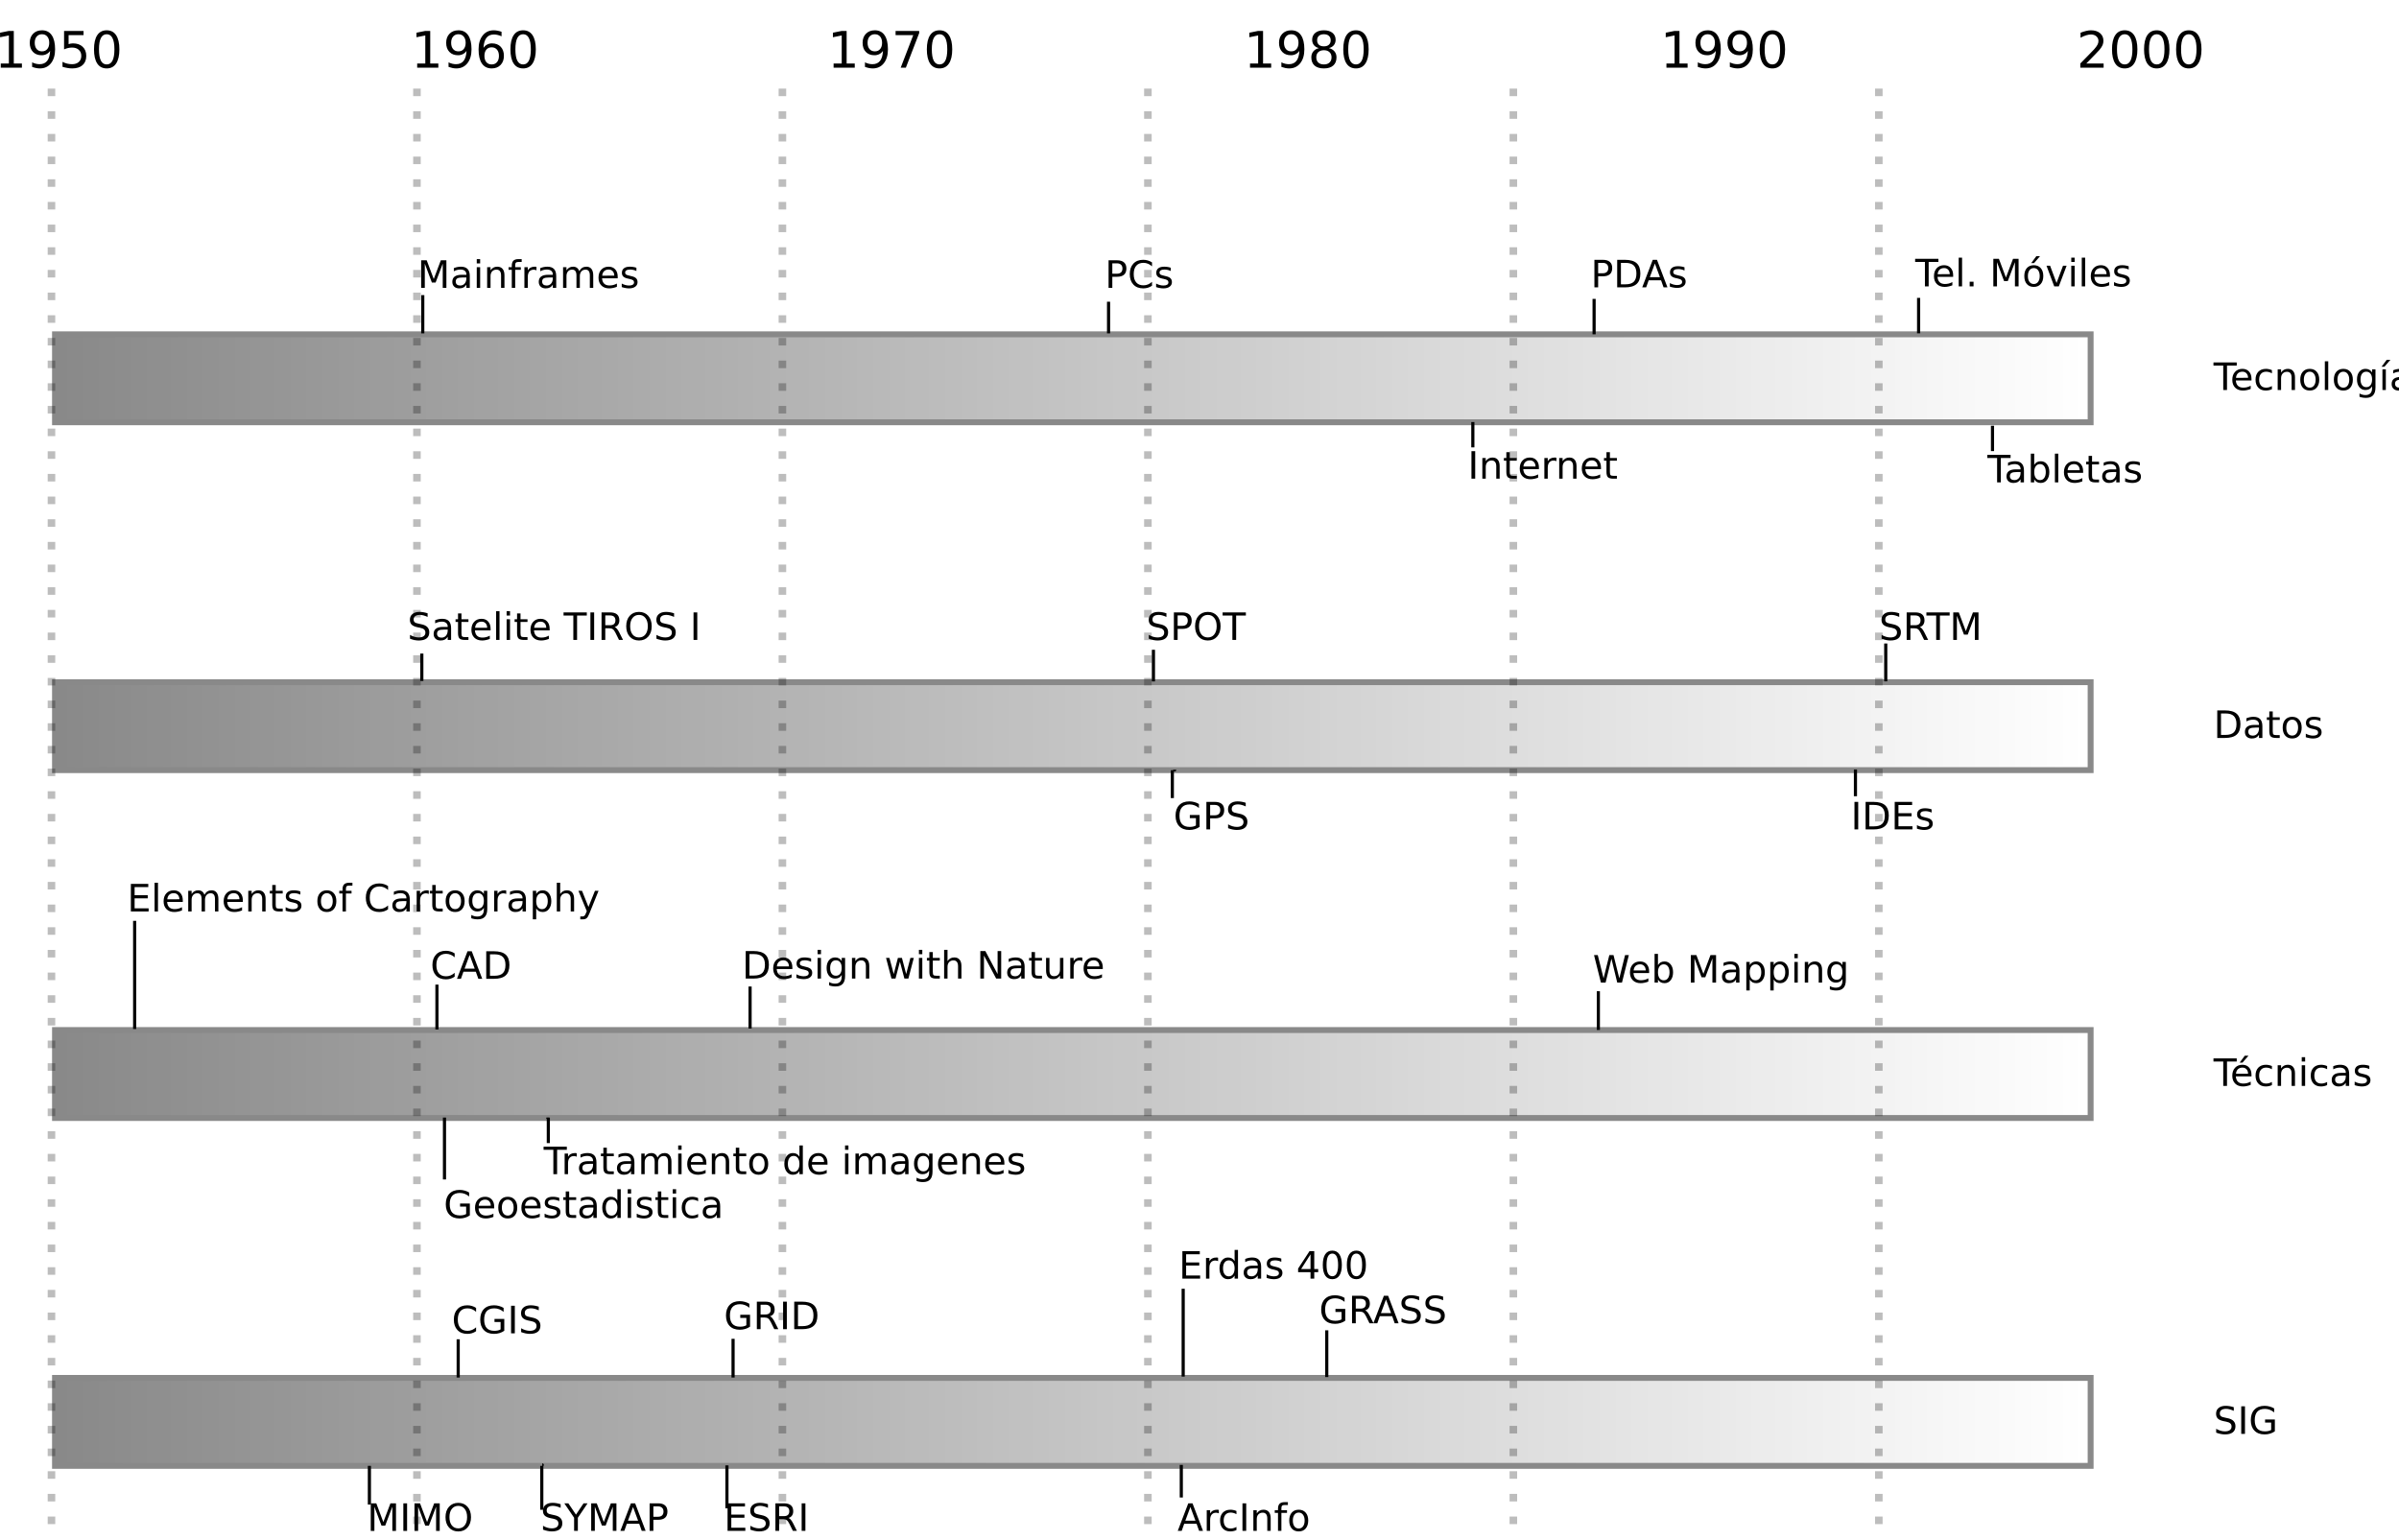
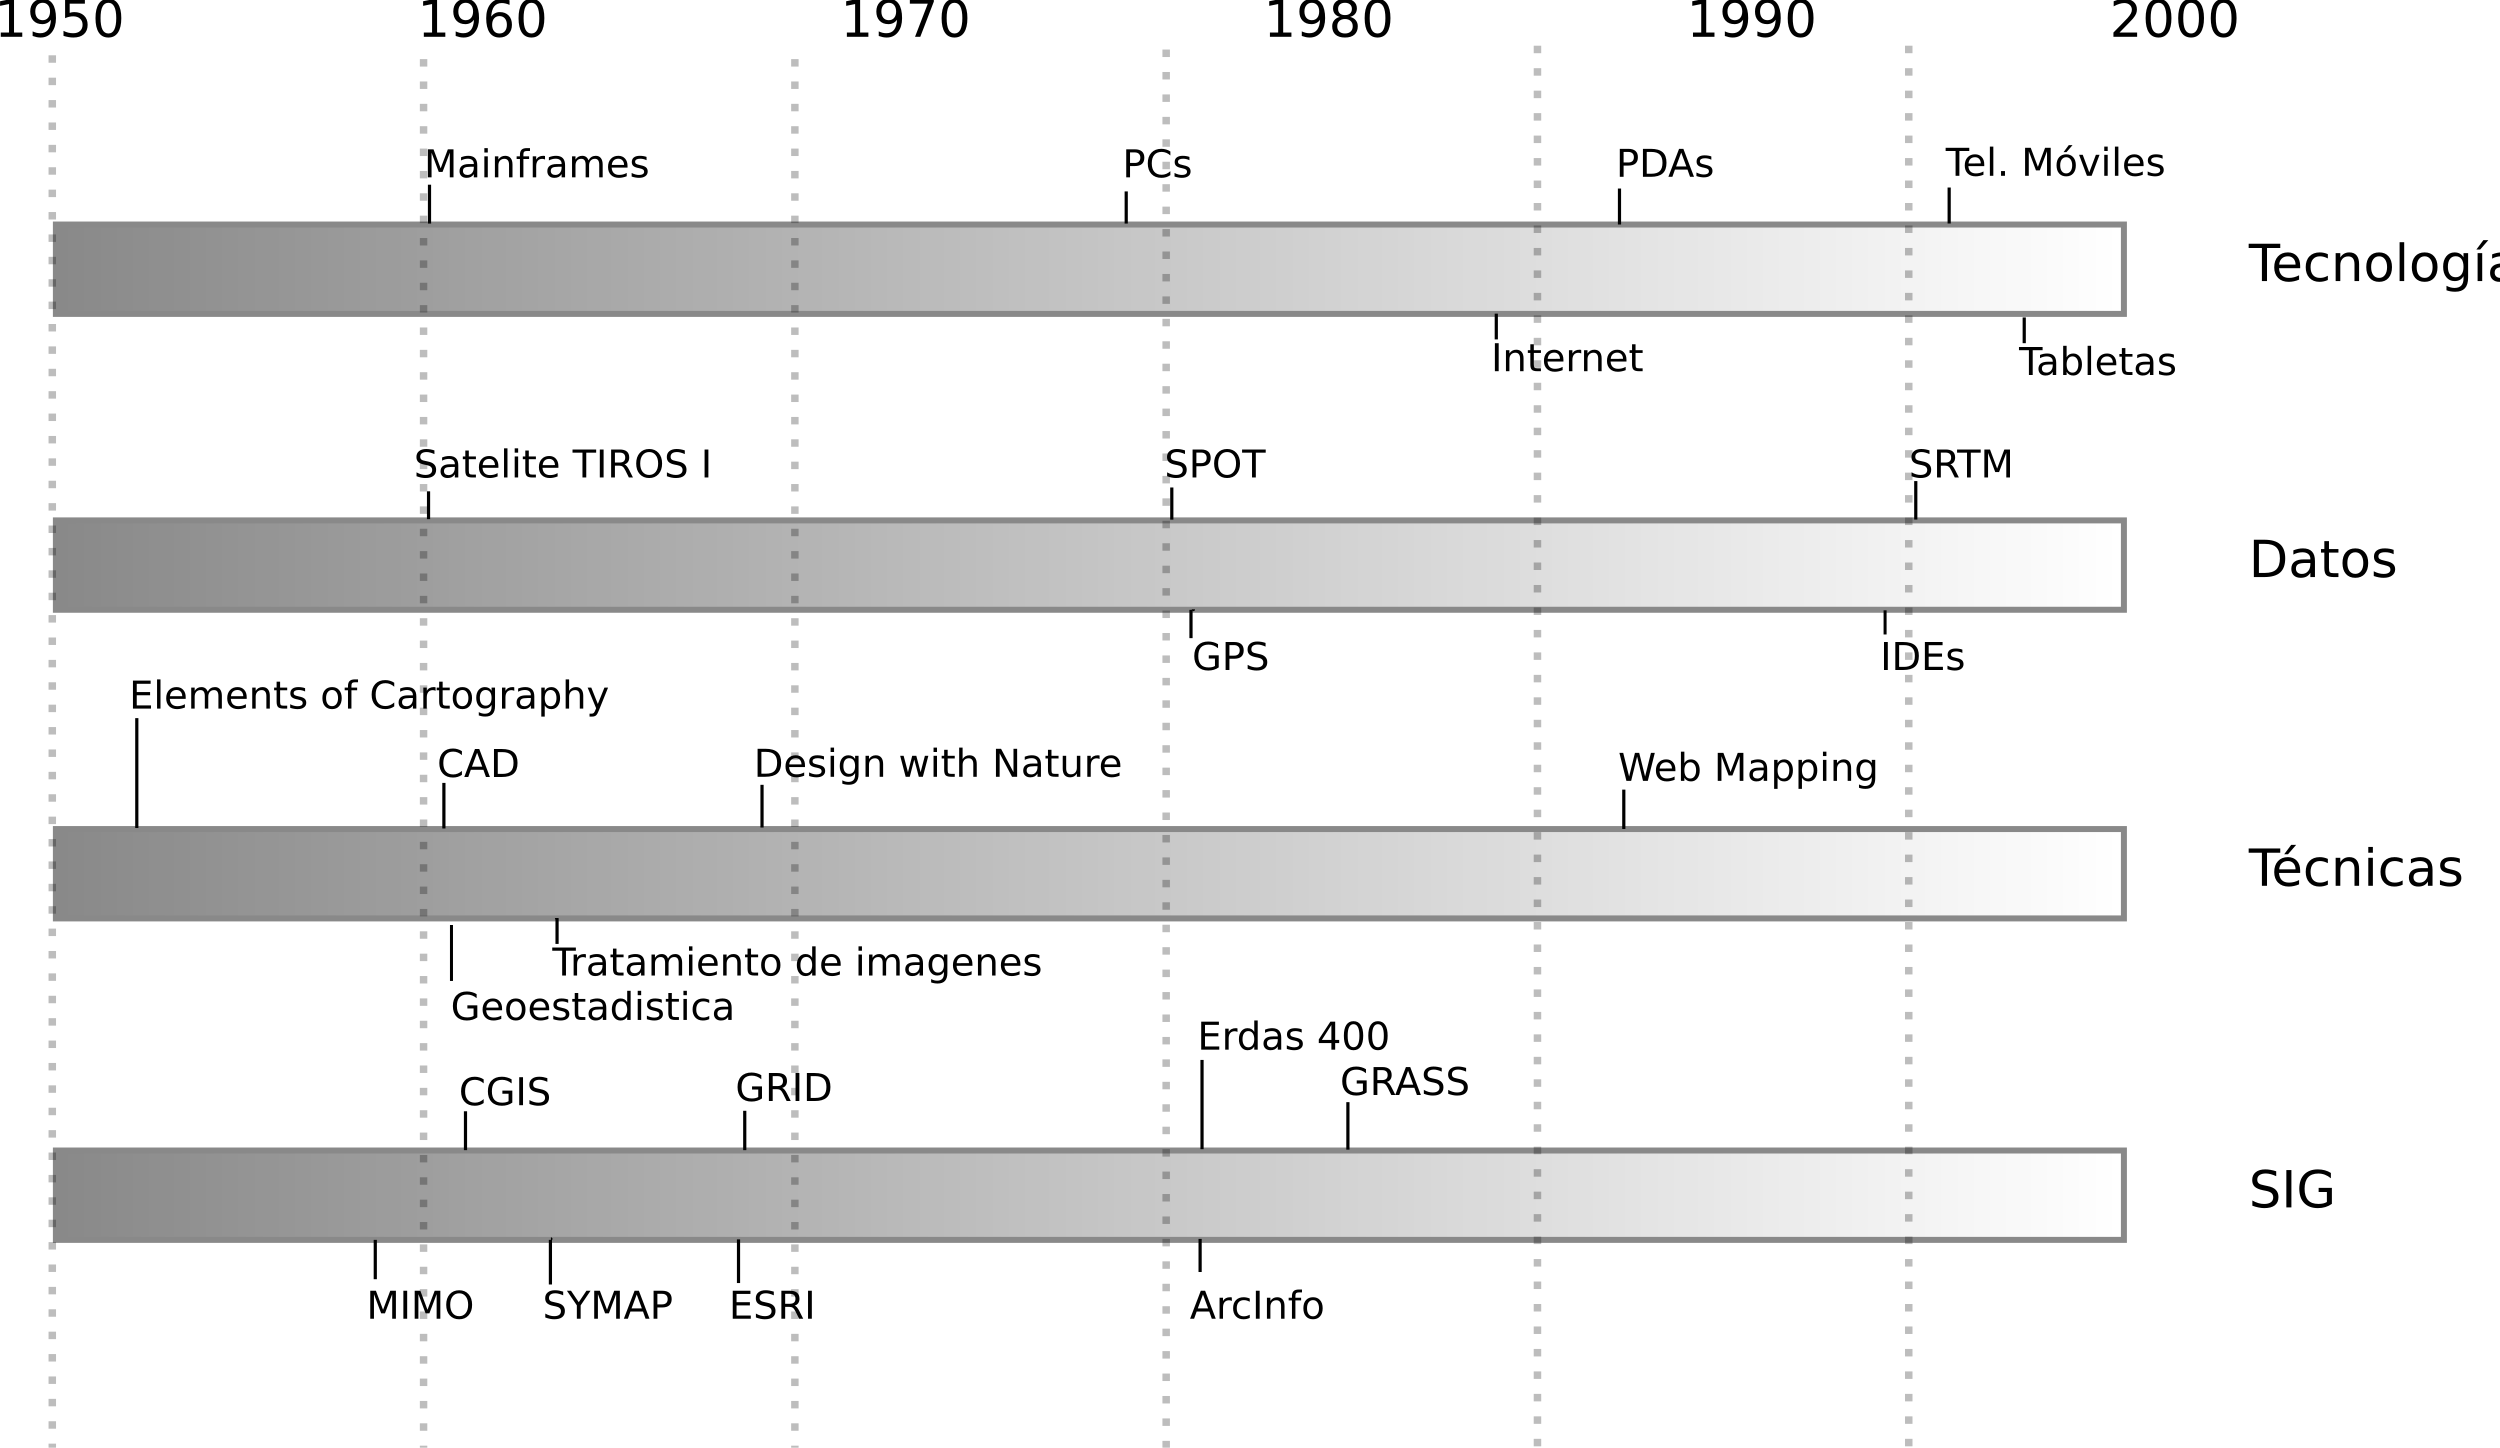
- <svg xmlns="http://www.w3.org/2000/svg" xmlns:xlink="http://www.w3.org/1999/xlink" width="761.984" height="489.052" id="svg2" version="1.0">
+ <svg xmlns="http://www.w3.org/2000/svg" xmlns:xlink="http://www.w3.org/1999/xlink" width="781.617" height="452.636" id="svg2" version="1.0">
  <defs id="defs4">
    <linearGradient id="linearGradient6342">
      <stop style="stop-color:#000000;stop-opacity:1;" offset="0" id="stop6344" />
      <stop style="stop-color:#000000;stop-opacity:0;" offset="1" id="stop6346" />
    </linearGradient>
    <linearGradient id="linearGradient4257">
      <stop offset="0" id="stop4259" style="stop-color:#ffffff;stop-opacity:1;" />
      <stop offset="1" id="stop4261" style="stop-color:#000000;stop-opacity:0;" />
    </linearGradient>
    <linearGradient id="linearGradient4247">
      <stop offset="0" id="stop4249" style="stop-color:#c3b100;stop-opacity:1;" />
      <stop offset="1" id="stop4251" style="stop-color:#e8f800;stop-opacity:0;" />
    </linearGradient>
    <linearGradient id="linearGradient4263" x1="55.496" y1="130.518" x2="682.391" gradientUnits="userSpaceOnUse" xlink:href="#linearGradient4257" y2="130.518" />
    <linearGradient id="linearGradient4267" x1="55.496" y1="130.518" x2="682.391" gradientUnits="userSpaceOnUse" xlink:href="#linearGradient4257" y2="130.518" />
    <linearGradient id="linearGradient4271" x1="55.496" y1="130.518" x2="682.391" gradientUnits="userSpaceOnUse" xlink:href="#linearGradient4257" y2="130.518" />
    <linearGradient id="linearGradient4275" x1="55.496" y1="130.518" x2="682.391" gradientUnits="userSpaceOnUse" xlink:href="#linearGradient4257" y2="130.518" />
    <linearGradient id="linearGradient4278" x1="55.496" y1="130.518" x2="682.391" gradientUnits="userSpaceOnUse" xlink:href="#linearGradient4257" y2="130.518" />
    <linearGradient id="linearGradient4281" x1="55.496" y1="130.518" x2="682.391" gradientUnits="userSpaceOnUse" xlink:href="#linearGradient4257" y2="130.518" />
    <linearGradient id="linearGradient4284" x1="55.496" y1="130.518" x2="682.391" gradientUnits="userSpaceOnUse" xlink:href="#linearGradient4257" y2="130.518" />
    <linearGradient id="linearGradient4287" x1="55.496" y1="130.518" x2="682.391" gradientUnits="userSpaceOnUse" xlink:href="#linearGradient4257" y2="130.518" />
    <linearGradient id="linearGradient4290" x1="55.496" y1="130.518" x2="682.391" gradientUnits="userSpaceOnUse" xlink:href="#linearGradient4257" y2="130.518" />
    <linearGradient id="linearGradient4293" x1="55.496" y1="130.518" x2="682.391" gradientUnits="userSpaceOnUse" xlink:href="#linearGradient4257" y2="130.518" />
    <linearGradient id="linearGradient4296" x1="55.496" y1="130.518" x2="682.391" gradientUnits="userSpaceOnUse" xlink:href="#linearGradient4257" y2="130.518" />
    <linearGradient id="linearGradient4257-147">
      <stop offset="0" id="stop4319" style="stop-color:#ffffff;stop-opacity:1;" />
      <stop offset="1" id="stop4321" style="stop-color:#000000;stop-opacity:0;" />
    </linearGradient>
    <linearGradient xlink:href="#linearGradient6342" id="linearGradient2409" gradientUnits="userSpaceOnUse" gradientTransform="matrix(1.119464,0,0,0.3485395,37.24845,-11.34421)" x1="55.496" y1="120.241" x2="633.062" y2="120.241" />
-     <linearGradient xlink:href="#linearGradient6342" id="linearGradient2414" gradientUnits="userSpaceOnUse" gradientTransform="matrix(1.119464,0,0,0.3485395,37.24845,99.15712)" x1="55.496" y1="120.241" x2="633.062" y2="120.241" />
-     <linearGradient xlink:href="#linearGradient6342" id="linearGradient2419" gradientUnits="userSpaceOnUse" gradientTransform="matrix(1.119464,0,0,0.3485395,37.24845,209.6584)" x1="55.496" y1="120.241" x2="633.062" y2="120.241" />
-     <linearGradient xlink:href="#linearGradient6342" id="linearGradient2424" gradientUnits="userSpaceOnUse" gradientTransform="matrix(1.119464,0,0,0.3485395,37.24845,320.1598)" x1="55.496" y1="120.241" x2="633.062" y2="120.241" />
+     <linearGradient xlink:href="#linearGradient6342" id="linearGradient2414" gradientUnits="userSpaceOnUse" gradientTransform="matrix(1.119464,0,0,0.3485395,37.24845,81.15712)" x1="55.496" y1="120.241" x2="633.062" y2="120.241" />
+     <linearGradient xlink:href="#linearGradient6342" id="linearGradient2419" gradientUnits="userSpaceOnUse" gradientTransform="matrix(1.119464,0,0,0.3485395,37.24845,177.6584)" x1="55.496" y1="120.241" x2="633.062" y2="120.241" />
+     <linearGradient xlink:href="#linearGradient6342" id="linearGradient2424" gradientUnits="userSpaceOnUse" gradientTransform="matrix(1.119464,0,0,0.3485395,37.24845,278.1598)" x1="55.496" y1="120.241" x2="633.062" y2="120.241" />
  </defs>
-   <g id="layer1" transform="translate(-81.90259,89.605)">
-     <path style="opacity:0.261;fill:none;fill-rule:evenodd;stroke:#000000;stroke-width:2.4;stroke-linecap:butt;stroke-linejoin:miter;stroke-miterlimit:4;stroke-dasharray:2.4,4.8;stroke-dashoffset:0;stroke-opacity:1" d="M 446.502,-61.461 L 446.502,398.947" id="path6498" />
-     <path style="opacity:0.261;fill:none;fill-rule:evenodd;stroke:#000000;stroke-width:2.4;stroke-linecap:butt;stroke-linejoin:miter;stroke-miterlimit:4;stroke-dasharray:2.4,4.8;stroke-dashoffset:0;stroke-opacity:1" d="M 98.251,-61.461 L 98.251,398.947" id="path6500" />
-     <path style="opacity:0.261;fill:none;fill-rule:evenodd;stroke:#000000;stroke-width:2.4;stroke-linecap:butt;stroke-linejoin:miter;stroke-miterlimit:4;stroke-dasharray:2.4,4.8;stroke-dashoffset:0;stroke-opacity:1" d="M 678.669,-61.461 L 678.669,398.947" id="path6502" />
-     <path style="opacity:0.261;fill:none;fill-rule:evenodd;stroke:#000000;stroke-width:2.4;stroke-linecap:butt;stroke-linejoin:miter;stroke-miterlimit:4;stroke-dasharray:2.4,4.8;stroke-dashoffset:0;stroke-opacity:1" d="M 562.585,-61.461 L 562.585,398.947" id="path6504" />
-     <path style="opacity:0.261;fill:none;fill-rule:evenodd;stroke:#000000;stroke-width:2.4;stroke-linecap:butt;stroke-linejoin:miter;stroke-miterlimit:4;stroke-dasharray:2.4, 4.8;stroke-dashoffset:0;stroke-opacity:1" d="M 330.418,-61.461 L 330.418,398.947" id="path6508" />
-     <path id="path4273" d="M 500.827,-51.006 C 487.923,-16.886 534.513,-12.249 556.631,-19.975 C 744.332,-19.975 932.033,-19.975 1119.734,-19.975 C 1132.638,-54.096 1086.048,-58.732 1063.93,-51.006 C 876.229,-51.006 688.528,-51.006 500.827,-51.006 z" style="fill:none;fill-opacity:1" />
-     <rect style="fill:none;fill-opacity:1" id="rect5367" width="536.458" height="82.216" x="-75.616" y="-54.226" />
-     <rect style="fill:none;fill-opacity:1" id="rect5369" width="339.14" height="18.499" x="-155.823" y="-54.226" />
-     <text xml:space="preserve" style="font-size:12px;font-style:normal;font-weight:normal;fill:#000000;fill-opacity:1;stroke:none;stroke-width:1px;stroke-linecap:butt;stroke-linejoin:miter;stroke-opacity:1;font-family:Bitstream Vera Sans" x="80.16" y="-68.105" id="text6490">
-       <tspan id="tspan6492" x="80.16" y="-68.105" style="font-size:16px">1950                  1960                  1970                  1980                  1990                  2000</tspan>
+   <g id="layer1" transform="translate(-81.90259,53.605)">
+     <path style="opacity:0.261;fill:none;stroke:#000000;stroke-width:2.339;stroke-linecap:butt;stroke-linejoin:miter;stroke-miterlimit:4;stroke-opacity:1;stroke-dasharray:2.339, 4.677;stroke-dashoffset:0" d="m 446.502,-38.116 0,437.124" id="path6498" />
+     <path style="opacity:0.261;fill:none;stroke:#000000;stroke-width:2.334;stroke-linecap:butt;stroke-linejoin:miter;stroke-miterlimit:4;stroke-opacity:1;stroke-dasharray:2.334, 4.667;stroke-dashoffset:0" d="m 98.251,-36.32 0,435.333" id="path6500" />
+     <path style="opacity:0.261;fill:none;stroke:#000000;stroke-width:2.342;stroke-linecap:butt;stroke-linejoin:miter;stroke-miterlimit:4;stroke-opacity:1;stroke-dasharray:2.342, 4.683;stroke-dashoffset:0" d="m 678.669,-39.313 0,438.318" id="path6502" />
+     <path style="opacity:0.261;fill:none;stroke:#000000;stroke-width:2.342;stroke-linecap:butt;stroke-linejoin:miter;stroke-miterlimit:4;stroke-opacity:1;stroke-dasharray:2.342, 4.683;stroke-dashoffset:0" d="m 562.585,-39.313 0,438.318" id="path6504" />
+     <path style="opacity:0.261;fill:none;stroke:#000000;stroke-width:2.331;stroke-linecap:butt;stroke-linejoin:miter;stroke-miterlimit:4;stroke-opacity:1;stroke-dasharray:2.331, 4.661;stroke-dashoffset:0" d="m 330.418,-35.123 0,434.138" id="path6508" />
+     <path id="path4273" d="m 500.827,-51.006 c -12.905,34.121 33.686,38.757 55.803,31.031 187.701,0 375.402,0 563.103,0 12.905,-34.121 -33.686,-38.757 -55.803,-31.031 -187.701,0 -375.402,0 -563.103,0 z" style="fill:none" />
+     <rect style="fill:none" id="rect5367" width="536.458" height="82.216" x="-75.616" y="-54.226" />
+     <rect style="fill:none" id="rect5369" width="339.14" height="18.499" x="-155.823" y="-54.226" />
+     <text xml:space="preserve" style="font-size:12px;font-style:normal;font-weight:normal;fill:#000000;fill-opacity:1;stroke:none;font-family:Bitstream Vera Sans" x="80.16" y="-42.105" id="text6490">
+       <tspan id="tspan6492" x="80.16" y="-42.105" style="font-size:16px">1950                  1960                  1970                  1980                  1990                  2000</tspan>
    </text>
-     <rect style="opacity:0.464;fill:url(#linearGradient2409);fill-opacity:1;stroke:#000000;stroke-width:1.874;stroke-miterlimit:4;stroke-dasharray:none;stroke-opacity:1" id="rect5371" width="646.564" height="27.939" x="99.374" y="16.595" />
-     <text xml:space="preserve" style="font-size:12px;font-style:normal;font-weight:normal;fill:#000000;fill-opacity:1;stroke:none;stroke-width:1px;stroke-linecap:butt;stroke-linejoin:miter;stroke-opacity:1;font-family:Bitstream Vera Sans" x="784.988" y="34.279" id="text6514">
-       <tspan id="tspan6516" x="784.988" y="34.279">Tecnología</tspan>
+     <rect style="opacity:0.464;fill:url(#linearGradient2409);fill-opacity:1;stroke:#000000;stroke-width:1.874;stroke-miterlimit:4;stroke-opacity:1;stroke-dasharray:none" id="rect5371" width="646.564" height="27.939" x="99.374" y="16.595" />
+     <text xml:space="preserve" style="font-size:12px;font-style:normal;font-weight:normal;fill:#000000;fill-opacity:1;stroke:none;font-family:Bitstream Vera Sans" x="784.988" y="34.279" id="text6514">
+       <tspan id="tspan6516" x="784.988" y="34.279" style="font-size:16px">Tecnología</tspan>
    </text>
-     <rect style="opacity:0.464;fill:url(#linearGradient2414);fill-opacity:1;stroke:#000000;stroke-width:1.874;stroke-miterlimit:4;stroke-dasharray:none;stroke-opacity:1" id="rect6525" width="646.564" height="27.939" x="99.374" y="127.096" />
-     <text xml:space="preserve" style="font-size:12px;font-style:normal;font-weight:normal;fill:#000000;fill-opacity:1;stroke:none;stroke-width:1px;stroke-linecap:butt;stroke-linejoin:miter;stroke-opacity:1;font-family:Bitstream Vera Sans" x="784.988" y="144.812" id="text6527">
-       <tspan id="tspan6529" x="784.988" y="144.812">Datos</tspan>
+     <rect style="opacity:0.464;fill:url(#linearGradient2414);fill-opacity:1;stroke:#000000;stroke-width:1.874;stroke-miterlimit:4;stroke-opacity:1;stroke-dasharray:none" id="rect6525" width="646.564" height="27.939" x="99.374" y="109.096" />
+     <text xml:space="preserve" style="font-size:12px;font-style:normal;font-weight:normal;fill:#000000;fill-opacity:1;stroke:none;font-family:Bitstream Vera Sans" x="784.988" y="126.812" id="text6527">
+       <tspan id="tspan6529" x="784.988" y="126.812" style="font-size:16px">Datos</tspan>
    </text>
-     <rect style="opacity:0.464;fill:url(#linearGradient2419);fill-opacity:1;stroke:#000000;stroke-width:1.874;stroke-miterlimit:4;stroke-dasharray:none;stroke-opacity:1" id="rect6535" width="646.564" height="27.939" x="99.374" y="237.597" />
-     <text xml:space="preserve" style="font-size:12px;font-style:normal;font-weight:normal;fill:#000000;fill-opacity:1;stroke:none;stroke-width:1px;stroke-linecap:butt;stroke-linejoin:miter;stroke-opacity:1;font-family:Bitstream Vera Sans" x="784.988" y="255.344" id="text6537">
-       <tspan id="tspan6539" x="784.988" y="255.344">Técnicas</tspan>
+     <rect style="opacity:0.464;fill:url(#linearGradient2419);fill-opacity:1;stroke:#000000;stroke-width:1.874;stroke-miterlimit:4;stroke-opacity:1;stroke-dasharray:none" id="rect6535" width="646.564" height="27.939" x="99.374" y="205.597" />
+     <text xml:space="preserve" style="font-size:12px;font-style:normal;font-weight:normal;fill:#000000;fill-opacity:1;stroke:none;font-family:Bitstream Vera Sans" x="784.988" y="223.344" id="text6537">
+       <tspan id="tspan6539" x="784.988" y="223.344" style="font-size:16px">Técnicas</tspan>
    </text>
-     <rect style="opacity:0.464;fill:url(#linearGradient2424);fill-opacity:1;stroke:#000000;stroke-width:1.874;stroke-miterlimit:4;stroke-dasharray:none;stroke-opacity:1" id="rect6545" width="646.564" height="27.939" x="99.374" y="348.099" />
-     <text xml:space="preserve" style="font-size:12px;font-style:normal;font-weight:normal;fill:#000000;fill-opacity:1;stroke:none;stroke-width:1px;stroke-linecap:butt;stroke-linejoin:miter;stroke-opacity:1;font-family:Bitstream Vera Sans" x="784.988" y="365.876" id="text6547">
-       <tspan id="tspan6549" x="784.988" y="365.876">SIG</tspan>
+     <rect style="opacity:0.464;fill:url(#linearGradient2424);fill-opacity:1;stroke:#000000;stroke-width:1.874;stroke-miterlimit:4;stroke-opacity:1;stroke-dasharray:none" id="rect6545" width="646.564" height="27.939" x="99.374" y="306.099" />
+     <text xml:space="preserve" style="font-size:12px;font-style:normal;font-weight:normal;fill:#000000;fill-opacity:1;stroke:none;font-family:Bitstream Vera Sans" x="784.988" y="323.876" id="text6547">
+       <tspan id="tspan6549" x="784.988" y="323.876" style="font-size:16px">SIG</tspan>
    </text>
-     <text xml:space="preserve" style="font-size:12px;font-style:normal;font-weight:normal;fill:#000000;fill-opacity:1;stroke:none;stroke-width:1px;stroke-linecap:butt;stroke-linejoin:miter;stroke-opacity:1;font-family:Bitstream Vera Sans" x="225.387" y="333.941" id="text6555">
-       <tspan id="tspan6557" x="225.387" y="333.941" style="font-size:12px">CGIS</tspan>
+     <text xml:space="preserve" style="font-size:12px;font-style:normal;font-weight:normal;fill:#000000;fill-opacity:1;stroke:none;font-family:Bitstream Vera Sans" x="225.387" y="291.941" id="text6555">
+       <tspan id="tspan6557" x="225.387" y="291.941" style="font-size:12px">CGIS</tspan>
    </text>
-     <text xml:space="preserve" style="font-size:12px;font-style:normal;font-weight:normal;fill:#000000;fill-opacity:1;stroke:none;stroke-width:1px;stroke-linecap:butt;stroke-linejoin:miter;stroke-opacity:1;font-family:Bitstream Vera Sans" x="548.1" y="62.453" id="text6559">
+     <text xml:space="preserve" style="font-size:12px;font-style:normal;font-weight:normal;fill:#000000;fill-opacity:1;stroke:none;font-family:Bitstream Vera Sans" x="548.1" y="62.453" id="text6559">
      <tspan id="tspan6561" x="548.1" y="62.453">Internet</tspan>
    </text>
-     <text xml:space="preserve" style="font-size:12px;font-style:normal;font-weight:normal;fill:#000000;fill-opacity:1;stroke:none;stroke-width:1px;stroke-linecap:butt;stroke-linejoin:miter;stroke-opacity:1;font-family:Bitstream Vera Sans" x="432.845" y="1.825" id="text6563">
+     <text xml:space="preserve" style="font-size:12px;font-style:normal;font-weight:normal;fill:#000000;fill-opacity:1;stroke:none;font-family:Bitstream Vera Sans" x="432.845" y="1.825" id="text6563">
      <tspan id="tspan6565" x="432.845" y="1.825">PCs</tspan>
    </text>
-     <text xml:space="preserve" style="font-size:12px;font-style:normal;font-weight:normal;fill:#000000;fill-opacity:1;stroke:none;stroke-width:1px;stroke-linecap:butt;stroke-linejoin:miter;stroke-opacity:1;font-family:Bitstream Vera Sans" x="218.581" y="221.32" id="text6567">
-       <tspan id="tspan6569" x="218.581" y="221.32">CAD</tspan>
+     <text xml:space="preserve" style="font-size:12px;font-style:normal;font-weight:normal;fill:#000000;fill-opacity:1;stroke:none;font-family:Bitstream Vera Sans" x="218.581" y="189.32" id="text6567">
+       <tspan id="tspan6569" x="218.581" y="189.32">CAD</tspan>
    </text>
-     <text xml:space="preserve" style="font-size:12px;font-style:normal;font-weight:normal;fill:#000000;fill-opacity:1;stroke:none;stroke-width:1px;stroke-linecap:butt;stroke-linejoin:miter;stroke-opacity:1;font-family:Bitstream Vera Sans" x="254.584" y="283.389" id="text6571">
-       <tspan id="tspan6573" x="254.584" y="283.389">Tratamiento de imagenes</tspan>
+     <text xml:space="preserve" style="font-size:12px;font-style:normal;font-weight:normal;fill:#000000;fill-opacity:1;stroke:none;font-family:Bitstream Vera Sans" x="254.584" y="251.389" id="text6571">
+       <tspan id="tspan6573" x="254.584" y="251.389">Tratamiento de imagenes</tspan>
    </text>
-     <text xml:space="preserve" style="font-size:12px;font-style:normal;font-weight:normal;fill:#000000;fill-opacity:1;stroke:none;stroke-width:1px;stroke-linecap:butt;stroke-linejoin:miter;stroke-opacity:1;font-family:Bitstream Vera Sans" x="587.799" y="222.529" id="text6575">
-       <tspan id="tspan6577" x="587.799" y="222.529">Web Mapping</tspan>
+     <text xml:space="preserve" style="font-size:12px;font-style:normal;font-weight:normal;fill:#000000;fill-opacity:1;stroke:none;font-family:Bitstream Vera Sans" x="587.799" y="190.529" id="text6575">
+       <tspan id="tspan6577" x="587.799" y="190.529">Web Mapping</tspan>
    </text>
-     <text xml:space="preserve" style="font-size:12px;font-style:normal;font-weight:normal;fill:#000000;fill-opacity:1;stroke:none;stroke-width:1px;stroke-linecap:butt;stroke-linejoin:miter;stroke-opacity:1;font-family:Bitstream Vera Sans" x="500.876" y="330.748" id="text6579">
-       <tspan id="tspan6581" x="500.876" y="330.748">GRASS</tspan>
+     <text xml:space="preserve" style="font-size:12px;font-style:normal;font-weight:normal;fill:#000000;fill-opacity:1;stroke:none;font-family:Bitstream Vera Sans" x="500.876" y="288.748" id="text6579">
+       <tspan id="tspan6581" x="500.876" y="288.748">GRASS</tspan>
    </text>
-     <text xml:space="preserve" style="font-size:12px;font-style:normal;font-weight:normal;fill:#000000;fill-opacity:1;stroke:none;stroke-width:1px;stroke-linecap:butt;stroke-linejoin:miter;stroke-opacity:1;font-family:Bitstream Vera Sans" x="454.616" y="173.866" id="text6601">
-       <tspan id="tspan6603" x="454.616" y="173.866">GPS</tspan>
+     <text xml:space="preserve" style="font-size:12px;font-style:normal;font-weight:normal;fill:#000000;fill-opacity:1;stroke:none;font-family:Bitstream Vera Sans" x="454.616" y="155.866" id="text6601">
+       <tspan id="tspan6603" x="454.616" y="155.866">GPS</tspan>
    </text>
-     <text xml:space="preserve" style="font-size:12px;font-style:normal;font-weight:normal;fill:#000000;fill-opacity:1;stroke:none;stroke-width:1px;stroke-linecap:butt;stroke-linejoin:miter;stroke-opacity:1;font-family:Bitstream Vera Sans" x="211.3" y="113.683" id="text6605">
-       <tspan id="tspan6607" x="211.3" y="113.683">Satelite TIROS I</tspan>
+     <text xml:space="preserve" style="font-size:12px;font-style:normal;font-weight:normal;fill:#000000;fill-opacity:1;stroke:none;font-family:Bitstream Vera Sans" x="211.3" y="95.683" id="text6605">
+       <tspan id="tspan6607" x="211.3" y="95.683">Satelite TIROS I</tspan>
    </text>
-     <text xml:space="preserve" style="font-size:12px;font-style:normal;font-weight:normal;fill:#000000;fill-opacity:1;stroke:none;stroke-width:1px;stroke-linecap:butt;stroke-linejoin:miter;stroke-opacity:1;font-family:Bitstream Vera Sans" x="455.896" y="396.691" id="text6609">
-       <tspan id="tspan6611" x="455.896" y="396.691">ArcInfo</tspan>
+     <text xml:space="preserve" style="font-size:12px;font-style:normal;font-weight:normal;fill:#000000;fill-opacity:1;stroke:none;font-family:Bitstream Vera Sans" x="453.896" y="358.691" id="text6609">
+       <tspan id="tspan6611" x="453.896" y="358.691">ArcInfo</tspan>
    </text>
-     <text xml:space="preserve" style="font-size:12px;font-style:normal;font-weight:normal;fill:#000000;fill-opacity:1;stroke:none;stroke-width:1px;stroke-linecap:butt;stroke-linejoin:miter;stroke-opacity:1;font-family:Bitstream Vera Sans" x="456.284" y="316.574" id="text6613">
-       <tspan id="tspan6615" x="456.284" y="316.574">Erdas 400</tspan>
+     <text xml:space="preserve" style="font-size:12px;font-style:normal;font-weight:normal;fill:#000000;fill-opacity:1;stroke:none;font-family:Bitstream Vera Sans" x="456.284" y="274.574" id="text6613">
+       <tspan id="tspan6615" x="456.284" y="274.574">Erdas 400</tspan>
    </text>
-     <text xml:space="preserve" style="font-size:12px;font-style:normal;font-weight:normal;fill:#000000;fill-opacity:1;stroke:none;stroke-width:1px;stroke-linecap:butt;stroke-linejoin:miter;stroke-opacity:1;font-family:Bitstream Vera Sans" x="253.56" y="396.691" id="text6617">
-       <tspan id="tspan6619" x="253.56" y="396.691">SYMAP</tspan>
+     <text xml:space="preserve" style="font-size:12px;font-style:normal;font-weight:normal;fill:#000000;fill-opacity:1;stroke:none;font-family:Bitstream Vera Sans" x="251.56" y="358.691" id="text6617">
+       <tspan id="tspan6619" x="251.56" y="358.691">SYMAP</tspan>
    </text>
-     <text xml:space="preserve" style="font-size:12px;font-style:normal;font-weight:normal;fill:#000000;fill-opacity:1;stroke:none;stroke-width:1px;stroke-linecap:butt;stroke-linejoin:miter;stroke-opacity:1;font-family:Bitstream Vera Sans" x="445.968" y="113.683" id="text6621">
-       <tspan id="tspan6623" x="445.968" y="113.683">SPOT</tspan>
+     <text xml:space="preserve" style="font-size:12px;font-style:normal;font-weight:normal;fill:#000000;fill-opacity:1;stroke:none;font-family:Bitstream Vera Sans" x="445.968" y="95.683" id="text6621">
+       <tspan id="tspan6623" x="445.968" y="95.683">SPOT</tspan>
    </text>
-     <text xml:space="preserve" style="font-size:12px;font-style:normal;font-weight:normal;fill:#000000;fill-opacity:1;stroke:none;stroke-width:1px;stroke-linecap:butt;stroke-linejoin:miter;stroke-opacity:1;font-family:Bitstream Vera Sans" x="678.722" y="113.677" id="text6625">
-       <tspan id="tspan6627" x="678.722" y="113.677">SRTM</tspan>
+     <text xml:space="preserve" style="font-size:12px;font-style:normal;font-weight:normal;fill:#000000;fill-opacity:1;stroke:none;font-family:Bitstream Vera Sans" x="678.722" y="95.677" id="text6625">
+       <tspan id="tspan6627" x="678.722" y="95.677">SRTM</tspan>
    </text>
-     <text xml:space="preserve" style="font-size:12px;font-style:normal;font-weight:normal;fill:#000000;fill-opacity:1;stroke:none;stroke-width:1px;stroke-linecap:butt;stroke-linejoin:miter;stroke-opacity:1;font-family:Bitstream Vera Sans" x="669.758" y="173.866" id="text6629">
-       <tspan id="tspan6631" x="669.758" y="173.866">IDEs</tspan>
+     <text xml:space="preserve" style="font-size:12px;font-style:normal;font-weight:normal;fill:#000000;fill-opacity:1;stroke:none;font-family:Bitstream Vera Sans" x="669.758" y="155.866" id="text6629">
+       <tspan id="tspan6631" x="669.758" y="155.866">IDEs</tspan>
    </text>
-     <text xml:space="preserve" style="font-size:12px;font-style:normal;font-weight:normal;fill:#000000;fill-opacity:1;stroke:none;stroke-width:1px;stroke-linecap:butt;stroke-linejoin:miter;stroke-opacity:1;font-family:Bitstream Vera Sans" x="317.591" y="221.248" id="text6633">
-       <tspan id="tspan6635" x="317.591" y="221.248">Design with Nature</tspan>
+     <text xml:space="preserve" style="font-size:12px;font-style:normal;font-weight:normal;fill:#000000;fill-opacity:1;stroke:none;font-family:Bitstream Vera Sans" x="317.591" y="189.248" id="text6633">
+       <tspan id="tspan6635" x="317.591" y="189.248">Design with Nature</tspan>
    </text>
-     <text xml:space="preserve" style="font-size:12px;font-style:normal;font-weight:normal;fill:#000000;fill-opacity:1;stroke:none;stroke-width:1px;stroke-linecap:butt;stroke-linejoin:miter;stroke-opacity:1;font-family:Bitstream Vera Sans" x="222.826" y="297.278" id="text6637">
-       <tspan id="tspan6639" x="222.826" y="297.278">Geoestadistica</tspan>
+     <text xml:space="preserve" style="font-size:12px;font-style:normal;font-weight:normal;fill:#000000;fill-opacity:1;stroke:none;font-family:Bitstream Vera Sans" x="222.826" y="265.278" id="text6637">
+       <tspan id="tspan6639" x="222.826" y="265.278">Geoestadistica</tspan>
    </text>
-     <text xml:space="preserve" style="font-size:12px;font-style:normal;font-weight:normal;fill:#000000;fill-opacity:1;stroke:none;stroke-width:1px;stroke-linecap:butt;stroke-linejoin:miter;stroke-opacity:1;font-family:Bitstream Vera Sans" x="198.494" y="396.697" id="text2380">
-       <tspan id="tspan2382" x="198.494" y="396.697">MIMO</tspan>
+     <text xml:space="preserve" style="font-size:12px;font-style:normal;font-weight:normal;fill:#000000;fill-opacity:1;stroke:none;font-family:Bitstream Vera Sans" x="196.494" y="358.697" id="text2380">
+       <tspan id="tspan2382" x="196.494" y="358.697">MIMO</tspan>
    </text>
-     <path style="opacity:0.261;fill:none;fill-rule:evenodd;stroke:#000000;stroke-width:2.4;stroke-linecap:butt;stroke-linejoin:miter;stroke-miterlimit:4;stroke-dasharray:2.4, 4.8;stroke-dashoffset:0;stroke-opacity:1" d="M 214.334,-61.461 L 214.334,398.947" id="path2384" />
-     <text xml:space="preserve" style="font-size:12px;font-style:normal;font-weight:normal;fill:#000000;fill-opacity:1;stroke:none;stroke-width:1px;stroke-linecap:butt;stroke-linejoin:miter;stroke-opacity:1;font-family:Bitstream Vera Sans" x="122.296" y="199.932" id="text2386">
-       <tspan id="tspan2388" x="122.296" y="199.932">Elements of Cartography</tspan>
+     <path style="opacity:0.261;fill:none;stroke:#000000;stroke-width:2.331;stroke-linecap:butt;stroke-linejoin:miter;stroke-miterlimit:4;stroke-opacity:1;stroke-dasharray:2.331, 4.661;stroke-dashoffset:0" d="m 214.334,-35.123 0,434.138" id="path2384" />
+     <text xml:space="preserve" style="font-size:12px;font-style:normal;font-weight:normal;fill:#000000;fill-opacity:1;stroke:none;font-family:Bitstream Vera Sans" x="122.296" y="167.932" id="text2386">
+       <tspan id="tspan2388" x="122.296" y="167.932">Elements of Cartography</tspan>
    </text>
-     <text xml:space="preserve" style="font-size:12px;font-style:normal;font-weight:normal;fill:#000000;fill-opacity:1;stroke:none;stroke-width:1px;stroke-linecap:butt;stroke-linejoin:miter;stroke-opacity:1;font-family:Bitstream Vera Sans" x="311.826" y="332.625" id="text2394">
-       <tspan id="tspan2396" x="311.826" y="332.625">GRID</tspan>
+     <text xml:space="preserve" style="font-size:12px;font-style:normal;font-weight:normal;fill:#000000;fill-opacity:1;stroke:none;font-family:Bitstream Vera Sans" x="311.826" y="290.625" id="text2394">
+       <tspan id="tspan2396" x="311.826" y="290.625">GRID</tspan>
    </text>
-     <text xml:space="preserve" style="font-size:12px;font-style:normal;font-weight:normal;fill:#000000;fill-opacity:1;stroke:none;stroke-width:1px;stroke-linecap:butt;stroke-linejoin:miter;stroke-opacity:1;font-family:Bitstream Vera Sans" x="311.826" y="396.691" id="text2398">
-       <tspan id="tspan2400" x="311.826" y="396.691">ESRI</tspan>
+     <text xml:space="preserve" style="font-size:12px;font-style:normal;font-weight:normal;fill:#000000;fill-opacity:1;stroke:none;font-family:Bitstream Vera Sans" x="309.826" y="358.691" id="text2398">
+       <tspan id="tspan2400" x="309.826" y="358.691">ESRI</tspan>
    </text>
-     <text xml:space="preserve" style="font-size:12px;font-style:normal;font-weight:normal;fill:#000000;fill-opacity:1;stroke:none;stroke-width:1px;stroke-linecap:butt;stroke-linejoin:miter;stroke-opacity:1;font-family:Bitstream Vera Sans" x="587.157" y="1.679" id="text2402">
+     <text xml:space="preserve" style="font-size:12px;font-style:normal;font-weight:normal;fill:#000000;fill-opacity:1;stroke:none;font-family:Bitstream Vera Sans" x="587.157" y="1.679" id="text2402">
      <tspan id="tspan2404" x="587.157" y="1.679">PDAs</tspan>
    </text>
-     <text xml:space="preserve" style="font-size:12px;font-style:normal;font-weight:normal;fill:#000000;fill-opacity:1;stroke:none;stroke-width:1px;stroke-linecap:butt;stroke-linejoin:miter;stroke-opacity:1;font-family:Bitstream Vera Sans" x="214.5" y="1.825" id="text2426">
+     <text xml:space="preserve" style="font-size:12px;font-style:normal;font-weight:normal;fill:#000000;fill-opacity:1;stroke:none;font-family:Bitstream Vera Sans" x="214.5" y="1.825" id="text2426">
      <tspan id="tspan2428" x="214.5" y="1.825">Mainframes</tspan>
    </text>
-     <path style="fill:none;fill-rule:evenodd;stroke:#000000;stroke-width:1px;stroke-linecap:butt;stroke-linejoin:miter;stroke-opacity:1" d="M 332.74,327.023 L 332.74,312.771" id="path2430" transform="translate(-112.0548,-89.605)" />
-     <path style="fill:none;fill-rule:evenodd;stroke:#000000;stroke-width:1px;stroke-linecap:butt;stroke-linejoin:miter;stroke-opacity:1" d="M 236.728,326.873 L 236.728,292.519" id="path2432" transform="translate(-112.0548,-89.605)" />
-     <path style="fill:none;fill-rule:evenodd;stroke:#000000;stroke-width:1px;stroke-linecap:butt;stroke-linejoin:miter;stroke-opacity:1" d="M 432.202,326.723 L 432.202,313.372" id="path2434" transform="translate(-112.0548,-89.605)" />
-     <path style="fill:none;fill-rule:evenodd;stroke:#000000;stroke-width:1px;stroke-linecap:butt;stroke-linejoin:miter;stroke-opacity:1" d="M 701.634,327.173 L 701.634,314.872" id="path2436" transform="translate(-112.0548,-89.605)" />
-     <path style="fill:none;fill-rule:evenodd;stroke:#000000;stroke-width:1px;stroke-linecap:butt;stroke-linejoin:miter;stroke-opacity:1" d="M 615.373,437.436 L 615.373,422.585" id="path2438" transform="translate(-112.0548,-89.605)" />
-     <path style="fill:none;fill-rule:evenodd;stroke:#000000;stroke-width:1px;stroke-linecap:butt;stroke-linejoin:miter;stroke-opacity:1" d="M 426.801,437.586 L 426.801,425.285" id="path2440" transform="translate(-112.0548,-89.605)" />
-     <path style="fill:none;fill-rule:evenodd;stroke:#000000;stroke-width:1px;stroke-linecap:butt;stroke-linejoin:miter;stroke-opacity:1" d="M 339.491,437.586 L 339.491,425.435" id="path2442" transform="translate(-112.0548,-89.605)" />
-     <path style="fill:none;fill-rule:evenodd;stroke:#000000;stroke-width:1px;stroke-linecap:butt;stroke-linejoin:miter;stroke-opacity:1" d="M 311.287,465.64 L 311.287,477.941" id="path2444" transform="translate(-112.0548,-89.605)" />
-     <path style="fill:none;fill-rule:evenodd;stroke:#000000;stroke-width:1px;stroke-linecap:butt;stroke-linejoin:miter;stroke-opacity:1" d="M 366.194,465.34 C 366.394,465.34 366.394,465.34 366.194,465.34 z" id="path2446" transform="translate(-112.0548,-89.605)" />
-     <path style="fill:none;fill-rule:evenodd;stroke:#000000;stroke-width:1px;stroke-linecap:butt;stroke-linejoin:miter;stroke-opacity:1" d="M 366.044,465.64 L 366.044,479.591" id="path2448" transform="translate(-112.0548,-89.605)" />
-     <path style="fill:none;fill-rule:evenodd;stroke:#000000;stroke-width:1px;stroke-linecap:butt;stroke-linejoin:miter;stroke-opacity:1" d="M 424.851,465.49 L 424.851,479.141" id="path2450" transform="translate(-112.0548,-89.605)" />
-     <path style="fill:none;fill-rule:evenodd;stroke:#000000;stroke-width:1px;stroke-linecap:butt;stroke-linejoin:miter;stroke-opacity:1" d="M 569.168,465.34 L 569.168,475.691" id="path2452" transform="translate(-112.0548,-89.605)" />
-     <path style="fill:none;fill-rule:evenodd;stroke:#000000;stroke-width:1px;stroke-linecap:butt;stroke-linejoin:miter;stroke-opacity:1" d="M 569.768,437.286 L 569.768,409.383" id="path2454" transform="translate(-112.0548,-89.605)" />
-     <path style="fill:none;fill-rule:evenodd;stroke:#000000;stroke-width:1px;stroke-linecap:butt;stroke-linejoin:miter;stroke-opacity:1" d="M 567.068,244.513 C 567.068,244.563 567.068,244.613 567.068,244.513 z" id="path2458" transform="translate(-112.0548,-89.605)" />
-     <path style="fill:none;fill-rule:evenodd;stroke:#000000;stroke-width:1px;stroke-linecap:butt;stroke-linejoin:miter;stroke-opacity:1" d="M 566.318,244.663 L 566.318,253.514" id="path2460" transform="translate(-112.0548,-89.605)" />
-     <path style="fill:none;fill-rule:evenodd;stroke:#000000;stroke-width:1px;stroke-linecap:butt;stroke-linejoin:miter;stroke-opacity:1" d="M 560.317,216.46 L 560.317,206.409" id="path2462" transform="translate(-112.0548,-89.605)" />
-     <path style="fill:none;fill-rule:evenodd;stroke:#000000;stroke-width:1px;stroke-linecap:butt;stroke-linejoin:miter;stroke-opacity:1" d="M 327.939,216.31 L 327.939,207.609" id="path2464" transform="translate(-112.0548,-89.605)" />
-     <path style="fill:none;fill-rule:evenodd;stroke:#000000;stroke-width:1px;stroke-linecap:butt;stroke-linejoin:miter;stroke-opacity:1" d="M 328.239,105.897 L 328.239,93.745" id="path2466" transform="translate(-112.0548,-89.605)" />
-     <path style="fill:none;fill-rule:evenodd;stroke:#000000;stroke-width:1px;stroke-linecap:butt;stroke-linejoin:miter;stroke-opacity:1" d="M 546.065,105.897 L 546.065,95.846" id="path2468" transform="translate(-112.0548,-89.605)" />
-     <path style="fill:none;fill-rule:evenodd;stroke:#000000;stroke-width:1px;stroke-linecap:butt;stroke-linejoin:miter;stroke-opacity:1" d="M 700.284,106.197 L 700.284,94.945" id="path2470" transform="translate(-112.0548,-89.605)" />
-     <path style="fill:none;fill-rule:evenodd;stroke:#000000;stroke-width:1px;stroke-linecap:butt;stroke-linejoin:miter;stroke-opacity:1" d="M 792.919,216.436 L 792.919,204.41" id="path2472" transform="translate(-112.0548,-89.605)" />
-     <path style="fill:none;fill-rule:evenodd;stroke:#000000;stroke-width:1px;stroke-linecap:butt;stroke-linejoin:miter;stroke-opacity:1" d="M 661.767,134.062 L 661.767,142.115" id="path2477" transform="translate(-112.0548,-89.605)" />
-     <path style="fill:none;fill-rule:evenodd;stroke:#000000;stroke-width:1px;stroke-linecap:butt;stroke-linejoin:miter;stroke-opacity:1" d="M 783.294,244.435 L 783.294,252.924 M 335.136,355.005 L 335.136,374.662" id="path2479" transform="translate(-112.0548,-89.605)" />
-     <path style="fill:none;fill-rule:evenodd;stroke:#000000;stroke-width:1px;stroke-linecap:butt;stroke-linejoin:miter;stroke-opacity:1" d="M 367.94,355.031 C 367.94,355.271 367.94,355.271 367.94,355.031 z M 367.94,355.031 C 367.94,355.271 367.94,355.271 367.94,355.031 z" id="path2481" transform="translate(-112.0548,-89.605)" />
-     <path style="fill:none;fill-rule:evenodd;stroke:#000000;stroke-width:1px;stroke-linecap:butt;stroke-linejoin:miter;stroke-opacity:1" d="M 368.119,355.031 L 368.119,363.112" id="path2483" transform="translate(-112.0548,-89.605)" />
+     <path style="fill:none;stroke:#000000;stroke-width:1px;stroke-linecap:butt;stroke-linejoin:miter;stroke-opacity:1" d="m 220.685,205.418 0,-14.252" id="path2430" />
+     <path style="fill:none;stroke:#000000;stroke-width:1px;stroke-linecap:butt;stroke-linejoin:miter;stroke-opacity:1" d="m 124.673,205.268 0,-34.354" id="path2432" />
+     <path style="fill:none;stroke:#000000;stroke-width:1px;stroke-linecap:butt;stroke-linejoin:miter;stroke-opacity:1" d="m 320.147,205.118 0,-13.352" id="path2434" />
+     <path style="fill:none;stroke:#000000;stroke-width:1px;stroke-linecap:butt;stroke-linejoin:miter;stroke-opacity:1" d="m 589.579,205.568 0,-12.301" id="path2436" />
+     <path style="fill:none;stroke:#000000;stroke-width:1px;stroke-linecap:butt;stroke-linejoin:miter;stroke-opacity:1" d="m 503.319,305.831 0,-14.852" id="path2438" />
+     <path style="fill:none;stroke:#000000;stroke-width:1px;stroke-linecap:butt;stroke-linejoin:miter;stroke-opacity:1" d="m 314.746,305.981 0,-12.301" id="path2440" />
+     <path style="fill:none;stroke:#000000;stroke-width:1px;stroke-linecap:butt;stroke-linejoin:miter;stroke-opacity:1" d="m 227.436,305.981 0,-12.151" id="path2442" />
+     <path style="fill:none;stroke:#000000;stroke-width:1px;stroke-linecap:butt;stroke-linejoin:miter;stroke-opacity:1" d="m 199.232,334.035 0,12.301" id="path2444" />
+     <path style="fill:none;stroke:#000000;stroke-width:1px;stroke-linecap:butt;stroke-linejoin:miter;stroke-opacity:1" d="m 254.139,333.735 c 0.2,0 0.2,0 0,0 z" id="path2446" />
+     <path style="fill:none;stroke:#000000;stroke-width:1px;stroke-linecap:butt;stroke-linejoin:miter;stroke-opacity:1" d="m 253.989,334.035 0,13.952" id="path2448" />
+     <path style="fill:none;stroke:#000000;stroke-width:1px;stroke-linecap:butt;stroke-linejoin:miter;stroke-opacity:1" d="m 312.796,333.885 0,13.652" id="path2450" />
+     <path style="fill:none;stroke:#000000;stroke-width:1px;stroke-linecap:butt;stroke-linejoin:miter;stroke-opacity:1" d="m 457.113,333.735 0,10.351" id="path2452" />
+     <path style="fill:none;stroke:#000000;stroke-width:1px;stroke-linecap:butt;stroke-linejoin:miter;stroke-opacity:1" d="m 457.713,305.681 0,-27.903" id="path2454" />
+     <path style="fill:none;stroke:#000000;stroke-width:1px;stroke-linecap:butt;stroke-linejoin:miter;stroke-opacity:1" d="m 455.013,136.908 c 0,0.05 0,0.1 0,0 z" id="path2458" />
+     <path style="fill:none;stroke:#000000;stroke-width:1px;stroke-linecap:butt;stroke-linejoin:miter;stroke-opacity:1" d="m 454.263,137.058 0,8.851" id="path2460" />
+     <path style="fill:none;stroke:#000000;stroke-width:1px;stroke-linecap:butt;stroke-linejoin:miter;stroke-opacity:1" d="m 448.262,108.855 0,-10.051" id="path2462" />
+     <path style="fill:none;stroke:#000000;stroke-width:1px;stroke-linecap:butt;stroke-linejoin:miter;stroke-opacity:1" d="m 215.884,108.705 0,-8.701" id="path2464" />
+     <path style="fill:none;stroke:#000000;stroke-width:1px;stroke-linecap:butt;stroke-linejoin:miter;stroke-opacity:1" d="m 328.239,105.897 0,-12.151" id="path2466" transform="translate(-112.0548,-89.605)" />
+     <path style="fill:none;stroke:#000000;stroke-width:1px;stroke-linecap:butt;stroke-linejoin:miter;stroke-opacity:1" d="m 546.065,105.897 0,-10.051" id="path2468" transform="translate(-112.0548,-89.605)" />
+     <path style="fill:none;stroke:#000000;stroke-width:1px;stroke-linecap:butt;stroke-linejoin:miter;stroke-opacity:1" d="m 700.284,106.197 0,-11.251" id="path2470" transform="translate(-112.0548,-89.605)" />
+     <path style="fill:none;stroke:#000000;stroke-width:1px;stroke-linecap:butt;stroke-linejoin:miter;stroke-opacity:1" d="m 680.864,108.831 0,-12.026" id="path2472" />
+     <path style="fill:none;stroke:#000000;stroke-width:1px;stroke-linecap:butt;stroke-linejoin:miter;stroke-opacity:1" d="m 661.767,134.062 0,8.053" id="path2477" transform="translate(-112.0548,-89.605)" />
+     <path style="fill:none;stroke:#000000;stroke-width:0.943px;stroke-linecap:butt;stroke-linejoin:miter;stroke-opacity:1" d="m 671.268,137.206 0,7.554 m -448.214,90.835 0,17.491" id="path2479" />
+     <path style="fill:none;stroke:#000000;stroke-width:1px;stroke-linecap:butt;stroke-linejoin:miter;stroke-opacity:1" d="m 255.885,233.426 c 0,0.239 0,0.239 0,0 z m 0,0 c 0,0.239 0,0.239 0,0 z" id="path2481" />
+     <path style="fill:none;stroke:#000000;stroke-width:1px;stroke-linecap:butt;stroke-linejoin:miter;stroke-opacity:1" d="m 256.064,233.426 0,8.081" id="path2483" />
    <text xml:space="preserve" style="font-size:12px;font-style:normal;font-weight:normal;fill:#000000;fill-opacity:1;stroke:none;font-family:Bitstream Vera Sans" x="690.232" y="1.362" id="text2402-1">
      <tspan id="tspan2404-7" x="690.232" y="1.362">Tel. Móviles</tspan>
    </text>
    <path style="fill:none;stroke:#000000;stroke-width:1px;stroke-linecap:butt;stroke-linejoin:miter;stroke-opacity:1" d="m 691.304,16.275 0,-11.251" id="path2470-4" />
    <text xml:space="preserve" style="font-size:12px;font-style:normal;font-weight:normal;fill:#000000;fill-opacity:1;stroke:none;font-family:Bitstream Vera Sans" x="713.158" y="63.635" id="text6559-0">
      <tspan id="tspan6561-9" x="713.158" y="63.635">Tabletas</tspan>
    </text>
    <path style="fill:none;stroke:#000000;stroke-width:1px;stroke-linecap:butt;stroke-linejoin:miter;stroke-opacity:1" d="m 714.771,45.639 0,8.053" id="path2477-4" />
  </g>
</svg>
